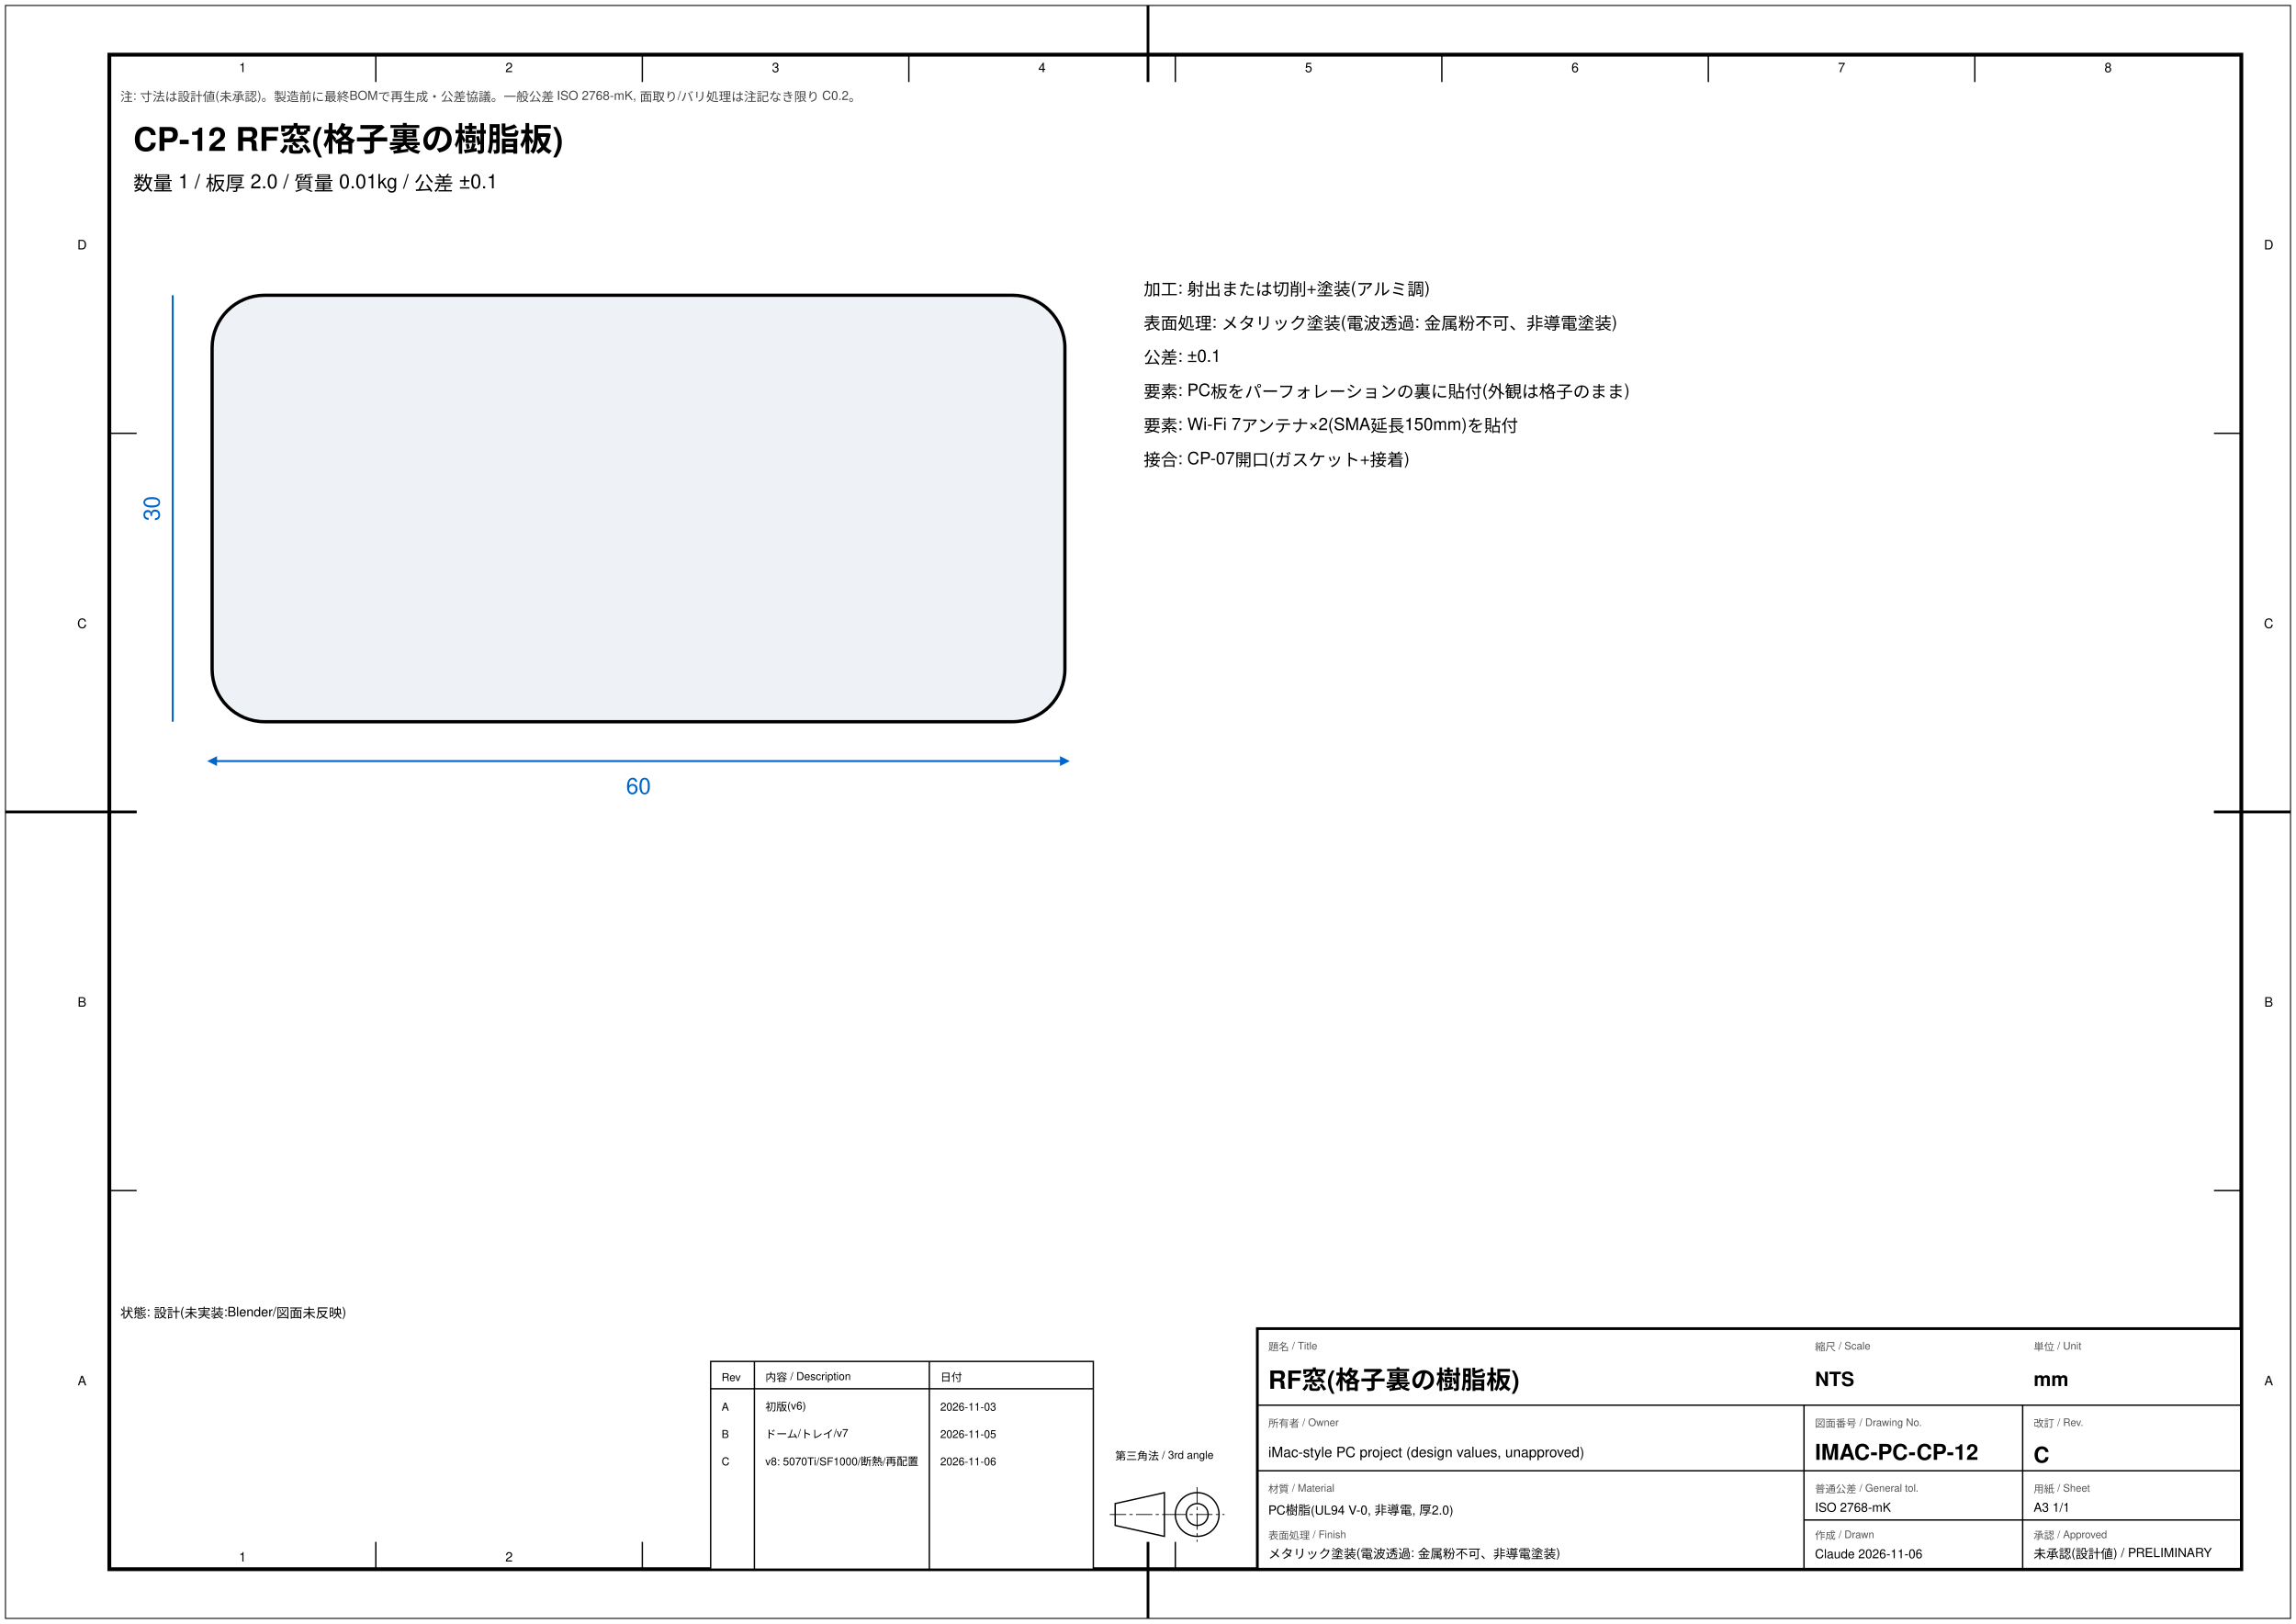
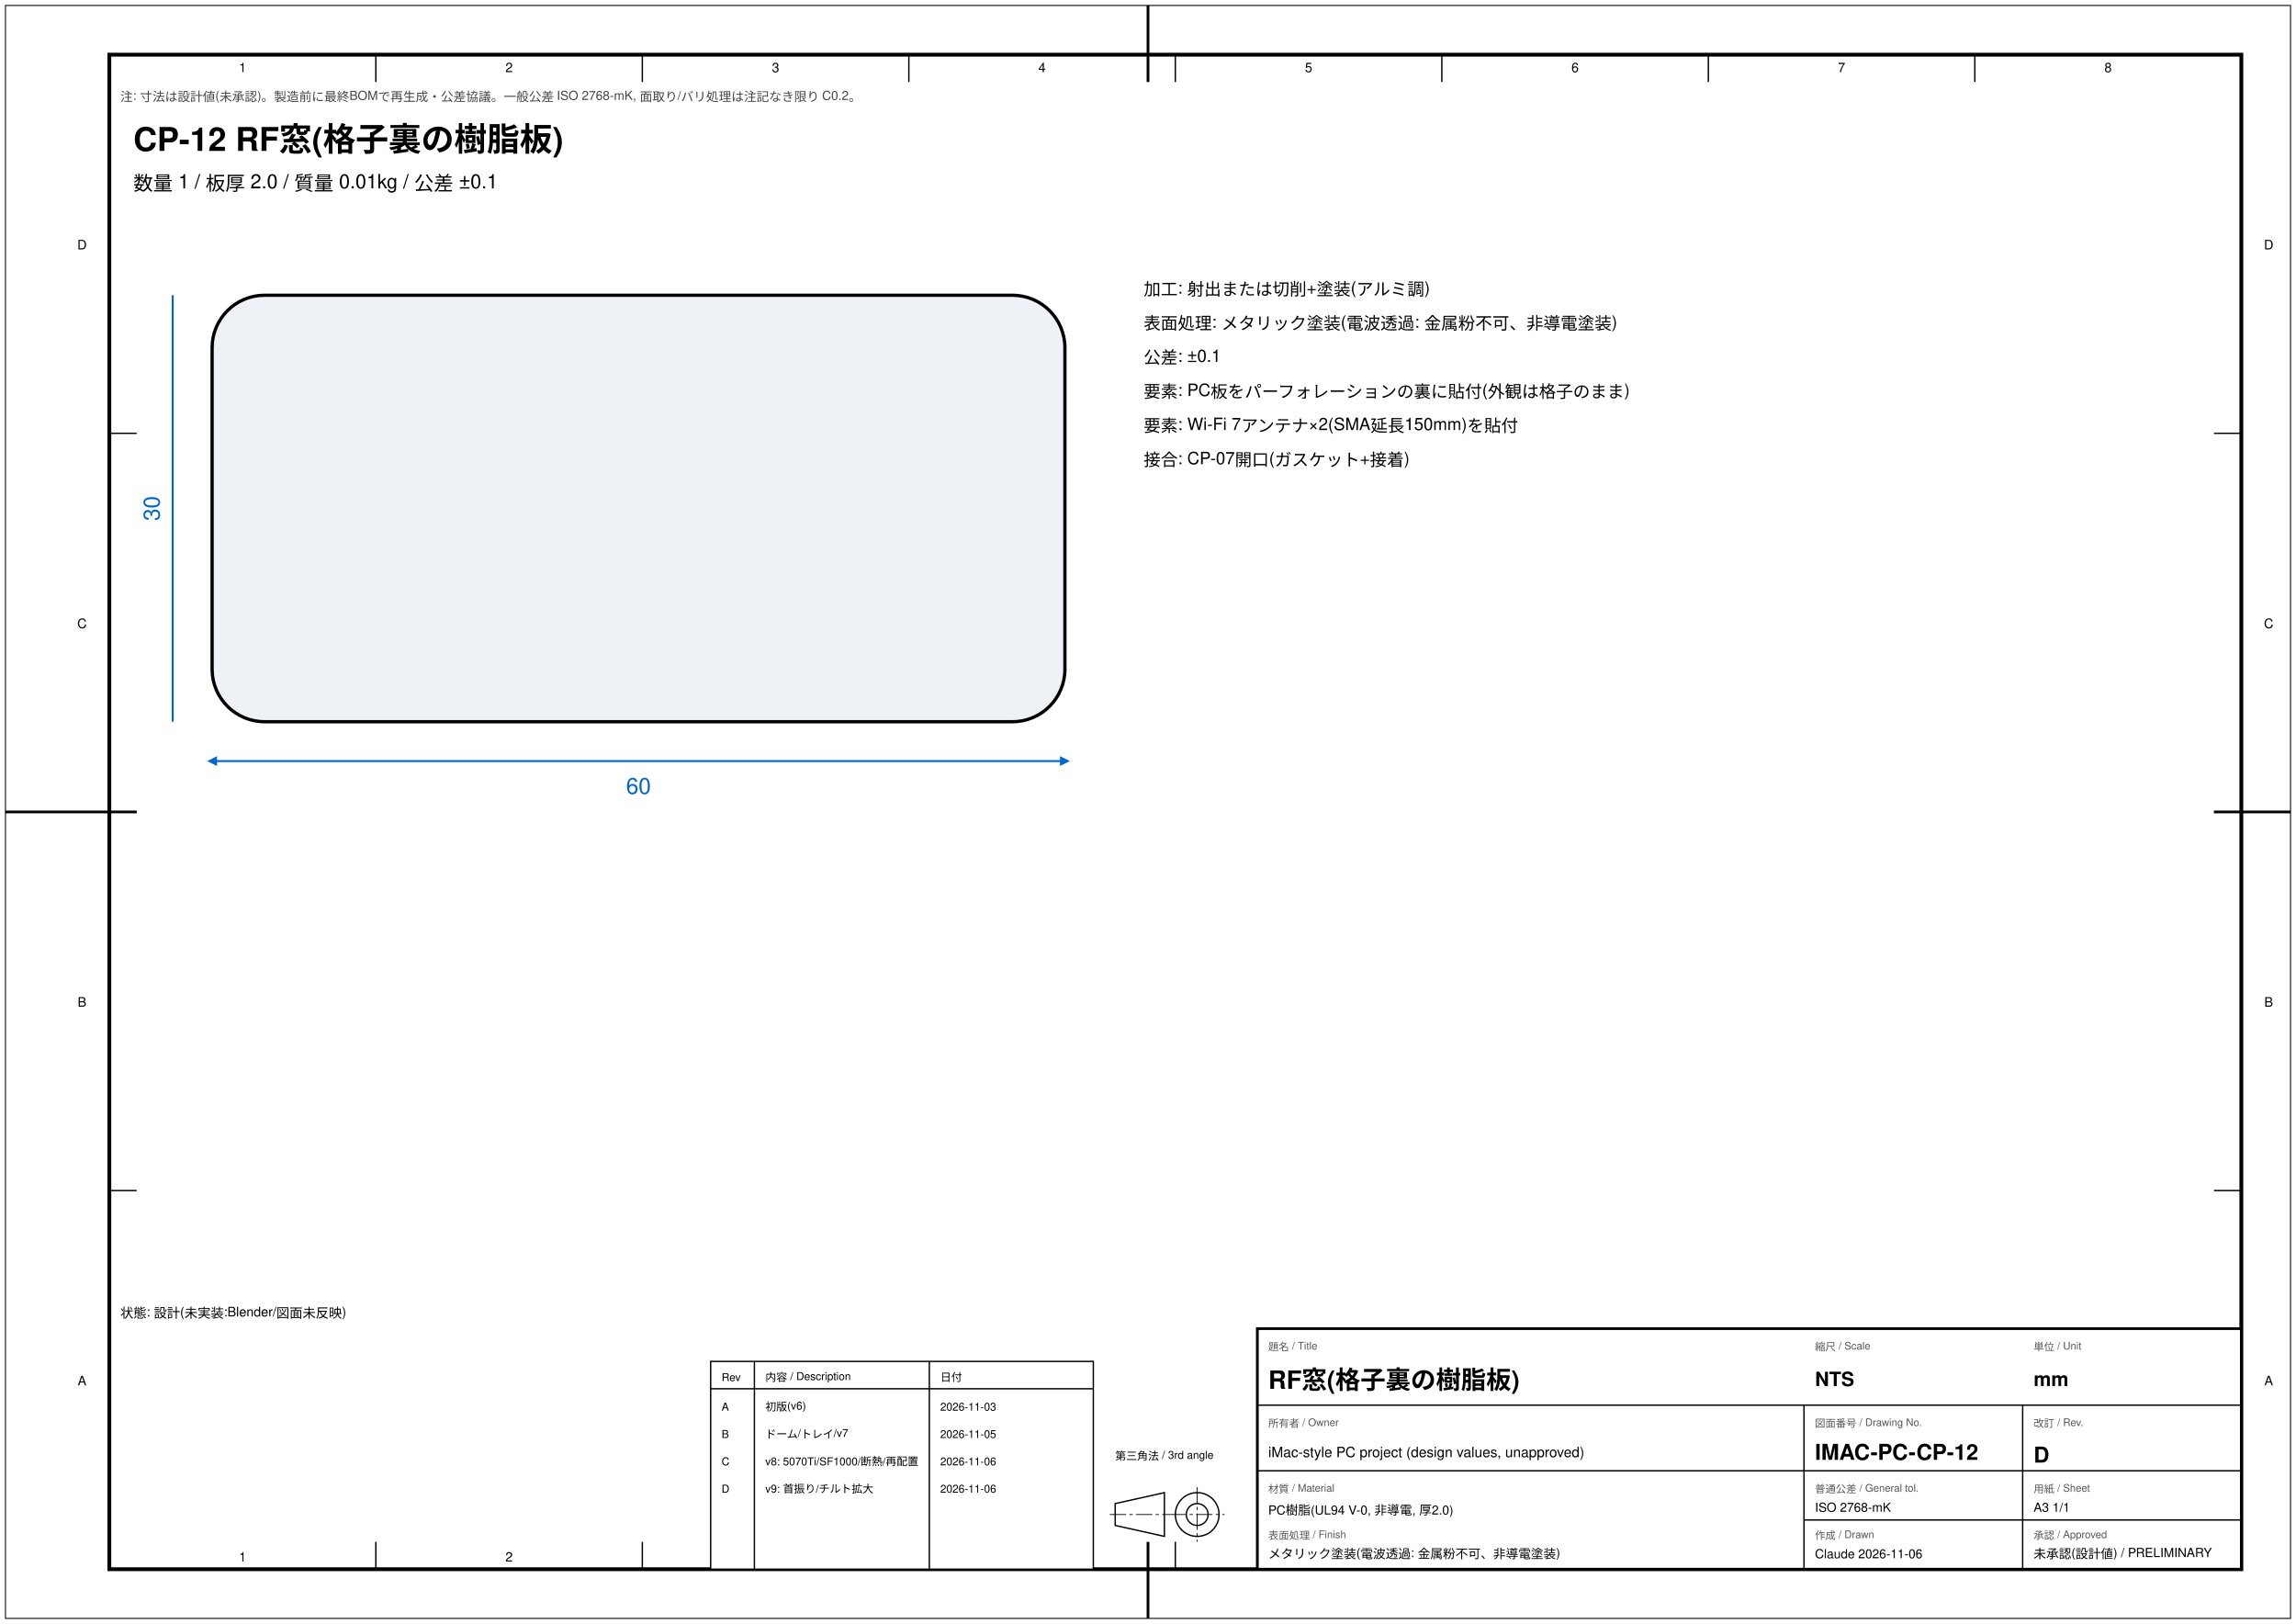
<svg xmlns="http://www.w3.org/2000/svg" viewBox="0 0 420 297" font-family="Helvetica,Arial,sans-serif">
  <defs>
    <marker id="a" markerWidth="5" markerHeight="5" refX="2.5" refY="2.5" orient="auto-start-reverse">
      <path d="M0,0 L5,2.5 L0,5 z" fill="#06c" />
    </marker>
  </defs>
  <rect width="100%" height="100%" fill="#fff" />
  <rect x="1" y="1" width="418" height="295" fill="none" stroke="#000" stroke-width=".18" />
  <rect x="20" y="10" width="390" height="277" fill="none" stroke="#000" stroke-width=".7" />
  <line x1="68.75" y1="10" x2="68.75" y2="15" stroke="#000" stroke-width="0.25" />
  <line x1="68.75" y1="287" x2="68.75" y2="282" stroke="#000" stroke-width="0.25" />
  <text x="44.38" y="13.20" font-size="2.4" text-anchor="middle" font-weight="normal" fill="#000">1</text>
  <text x="44.38" y="285.60" font-size="2.4" text-anchor="middle" font-weight="normal" fill="#000">1</text>
  <line x1="117.5" y1="10" x2="117.5" y2="15" stroke="#000" stroke-width="0.25" />
  <line x1="117.5" y1="287" x2="117.5" y2="282" stroke="#000" stroke-width="0.25" />
  <text x="93.12" y="13.20" font-size="2.4" text-anchor="middle" font-weight="normal" fill="#000">2</text>
  <text x="93.12" y="285.60" font-size="2.4" text-anchor="middle" font-weight="normal" fill="#000">2</text>
  <line x1="166.25" y1="10" x2="166.25" y2="15" stroke="#000" stroke-width="0.25" />
  <line x1="166.25" y1="287" x2="166.25" y2="282" stroke="#000" stroke-width="0.25" />
  <text x="141.88" y="13.20" font-size="2.4" text-anchor="middle" font-weight="normal" fill="#000">3</text>
  <text x="141.88" y="285.60" font-size="2.4" text-anchor="middle" font-weight="normal" fill="#000">3</text>
  <line x1="215.0" y1="10" x2="215.0" y2="15" stroke="#000" stroke-width="0.25" />
  <line x1="215.0" y1="287" x2="215.0" y2="282" stroke="#000" stroke-width="0.25" />
  <text x="190.62" y="13.20" font-size="2.4" text-anchor="middle" font-weight="normal" fill="#000">4</text>
  <text x="190.62" y="285.60" font-size="2.4" text-anchor="middle" font-weight="normal" fill="#000">4</text>
  <line x1="263.75" y1="10" x2="263.75" y2="15" stroke="#000" stroke-width="0.25" />
  <line x1="263.75" y1="287" x2="263.75" y2="282" stroke="#000" stroke-width="0.25" />
  <text x="239.38" y="13.20" font-size="2.4" text-anchor="middle" font-weight="normal" fill="#000">5</text>
  <text x="239.38" y="285.60" font-size="2.4" text-anchor="middle" font-weight="normal" fill="#000">5</text>
  <line x1="312.5" y1="10" x2="312.5" y2="15" stroke="#000" stroke-width="0.25" />
  <line x1="312.5" y1="287" x2="312.5" y2="282" stroke="#000" stroke-width="0.25" />
  <text x="288.12" y="13.20" font-size="2.4" text-anchor="middle" font-weight="normal" fill="#000">6</text>
  <text x="288.12" y="285.60" font-size="2.4" text-anchor="middle" font-weight="normal" fill="#000">6</text>
  <line x1="361.25" y1="10" x2="361.25" y2="15" stroke="#000" stroke-width="0.25" />
  <line x1="361.25" y1="287" x2="361.25" y2="282" stroke="#000" stroke-width="0.25" />
  <text x="336.88" y="13.20" font-size="2.4" text-anchor="middle" font-weight="normal" fill="#000">7</text>
  <text x="336.88" y="285.60" font-size="2.4" text-anchor="middle" font-weight="normal" fill="#000">7</text>
  <text x="385.62" y="13.20" font-size="2.4" text-anchor="middle" font-weight="normal" fill="#000">8</text>
  <text x="385.62" y="285.60" font-size="2.4" text-anchor="middle" font-weight="normal" fill="#000">8</text>
  <line x1="20" y1="79.25" x2="25" y2="79.25" stroke="#000" stroke-width="0.25" />
  <line x1="410" y1="79.25" x2="405" y2="79.25" stroke="#000" stroke-width="0.25" />
  <line x1="20" y1="148.5" x2="25" y2="148.5" stroke="#000" stroke-width="0.25" />
  <line x1="410" y1="148.5" x2="405" y2="148.5" stroke="#000" stroke-width="0.25" />
  <line x1="20" y1="217.75" x2="25" y2="217.75" stroke="#000" stroke-width="0.25" />
  <line x1="410" y1="217.75" x2="405" y2="217.75" stroke="#000" stroke-width="0.25" />
  <text x="15.00" y="45.62" font-size="2.4" text-anchor="middle" font-weight="normal" fill="#000">D</text>
  <text x="415.00" y="45.62" font-size="2.4" text-anchor="middle" font-weight="normal" fill="#000">D</text>
  <text x="15.00" y="114.88" font-size="2.4" text-anchor="middle" font-weight="normal" fill="#000">C</text>
  <text x="415.00" y="114.88" font-size="2.4" text-anchor="middle" font-weight="normal" fill="#000">C</text>
  <text x="15.00" y="184.12" font-size="2.4" text-anchor="middle" font-weight="normal" fill="#000">B</text>
  <text x="415.00" y="184.12" font-size="2.4" text-anchor="middle" font-weight="normal" fill="#000">B</text>
  <text x="15.00" y="253.38" font-size="2.4" text-anchor="middle" font-weight="normal" fill="#000">A</text>
  <text x="415.00" y="253.38" font-size="2.4" text-anchor="middle" font-weight="normal" fill="#000">A</text>
  <line x1="1" y1="148.5" x2="25" y2="148.5" stroke="#000" stroke-width="0.5" />
  <line x1="405" y1="148.5" x2="419" y2="148.5" stroke="#000" stroke-width="0.5" />
  <line x1="210.0" y1="1" x2="210.0" y2="15" stroke="#000" stroke-width="0.5" />
  <line x1="210.0" y1="282" x2="210.0" y2="296" stroke="#000" stroke-width="0.5" />
  <rect x="230" y="243" width="180" height="44" fill="#fff" stroke="#000" stroke-width=".5" />
  <line x1="230" y1="257" x2="410" y2="257" stroke="#000" stroke-width="0.25" />
  <line x1="230" y1="269" x2="410" y2="269" stroke="#000" stroke-width="0.25" />
  <line x1="330" y1="257" x2="330" y2="287" stroke="#000" stroke-width="0.25" />
  <line x1="370" y1="257" x2="370" y2="287" stroke="#000" stroke-width="0.25" />
  <line x1="330" y1="278" x2="410" y2="278" stroke="#000" stroke-width="0.25" />
  <text x="232.00" y="247.00" font-size="1.9" text-anchor="start" font-weight="normal" fill="#555">題名 / Title</text>
  <text x="232.00" y="254.00" font-size="4.6" text-anchor="start" font-weight="bold" fill="#000">RF窓(格子裏の樹脂板)</text>
  <text x="232.00" y="261.00" font-size="1.9" text-anchor="start" font-weight="normal" fill="#555">所有者 / Owner</text>
  <text x="232.00" y="266.50" font-size="2.6" text-anchor="start" font-weight="normal" fill="#000">iMac-style PC project (design values, unapproved)</text>
  <text x="232.00" y="273.00" font-size="1.9" text-anchor="start" font-weight="normal" fill="#555">材質 / Material</text>
  <text x="232.00" y="277.00" font-size="2.3" text-anchor="start" font-weight="normal" fill="#000">PC樹脂(UL94 V-0, 非導電, 厚2.0)</text>
  <text x="232.00" y="281.50" font-size="1.9" text-anchor="start" font-weight="normal" fill="#555">表面処理 / Finish</text>
  <text x="232.00" y="285.00" font-size="2.3" text-anchor="start" font-weight="normal" fill="#000">メタリック塗装(電波透過: 金属粉不可、非導電塗装)</text>
  <text x="332.00" y="261.00" font-size="1.9" text-anchor="start" font-weight="normal" fill="#555">図面番号 / Drawing No.</text>
  <text x="332.00" y="267.00" font-size="4.0" text-anchor="start" font-weight="bold" fill="#000">IMAC-PC-CP-12</text>
  <text x="332.00" y="273.00" font-size="1.9" text-anchor="start" font-weight="normal" fill="#555">普通公差 / General tol.</text>
  <text x="332.00" y="276.50" font-size="2.3" text-anchor="start" font-weight="normal" fill="#000">ISO 2768-mK</text>
  <text x="372.00" y="261.00" font-size="1.9" text-anchor="start" font-weight="normal" fill="#555">改訂 / Rev.</text>
-   <text x="372.00" y="267.50" font-size="4.0" text-anchor="start" font-weight="bold" fill="#000">C</text>
+   <text x="372.00" y="267.50" font-size="4.0" text-anchor="start" font-weight="bold" fill="#000">D</text>
  <text x="372.00" y="273.00" font-size="1.9" text-anchor="start" font-weight="normal" fill="#555">用紙 / Sheet</text>
  <text x="372.00" y="276.50" font-size="2.3" text-anchor="start" font-weight="normal" fill="#000">A3  1/1</text>
  <text x="332.00" y="247.00" font-size="1.9" text-anchor="start" font-weight="normal" fill="#555">縮尺 / Scale</text>
  <text x="332.00" y="253.50" font-size="3.6" text-anchor="start" font-weight="bold" fill="#000">NTS</text>
  <text x="372.00" y="247.00" font-size="1.9" text-anchor="start" font-weight="normal" fill="#555">単位 / Unit</text>
  <text x="372.00" y="253.50" font-size="3.6" text-anchor="start" font-weight="bold" fill="#000">mm</text>
  <text x="332.00" y="281.50" font-size="1.9" text-anchor="start" font-weight="normal" fill="#555">作成 / Drawn</text>
  <text x="332.00" y="285.00" font-size="2.3" text-anchor="start" font-weight="normal" fill="#000">Claude 2026-11-06</text>
  <text x="372.00" y="281.50" font-size="1.9" text-anchor="start" font-weight="normal" fill="#555">承認 / Approved</text>
  <text x="372.00" y="285.00" font-size="2.3" text-anchor="start" font-weight="normal" fill="#000">未承認(設計値) / PRELIMINARY</text>
  <g transform="translate(204,273)" stroke="#000" stroke-width=".25" fill="none">
    <path d="M0,2 L9,0 L9,8 L0,6 Z" />
    <line x1="-1" y1="4" x2="10" y2="4" stroke="#000" stroke-width="0.15" stroke-dasharray="3,0.6,0.6,0.6" />
    <circle cx="15" cy="4" r="4" />
    <circle cx="15" cy="4" r="2" />
    <line x1="10" y1="4" x2="20" y2="4" stroke="#000" stroke-width="0.15" stroke-dasharray="3,0.6,0.6,0.6" />
    <line x1="15" y1="-1" x2="15" y2="9" stroke="#000" stroke-width="0.15" stroke-dasharray="3,0.6,0.6,0.6" />
  </g>
  <text x="204.00" y="267.00" font-size="2.0" text-anchor="start" font-weight="normal" fill="#000">第三角法 / 3rd angle</text>
  <rect x="130" y="249" width="70" height="38" fill="#fff" stroke="#000" stroke-width=".25" />
  <line x1="130" y1="254" x2="200" y2="254" stroke="#000" stroke-width="0.25" />
  <line x1="138" y1="249" x2="138" y2="287" stroke="#000" stroke-width="0.25" />
  <line x1="170" y1="249" x2="170" y2="287" stroke="#000" stroke-width="0.25" />
  <text x="132.00" y="252.60" font-size="2.0" text-anchor="start" font-weight="normal" fill="#000">Rev</text>
  <text x="140.00" y="252.60" font-size="2.0" text-anchor="start" font-weight="normal" fill="#000">内容 / Description</text>
  <text x="172.00" y="252.60" font-size="2.0" text-anchor="start" font-weight="normal" fill="#000">日付</text>
  <text x="132.00" y="258.00" font-size="2.0" text-anchor="start" font-weight="normal" fill="#000">A</text>
  <text x="140.00" y="258.00" font-size="2.0" text-anchor="start" font-weight="normal" fill="#000">初版(v6)</text>
  <text x="172.00" y="258.00" font-size="2.0" text-anchor="start" font-weight="normal" fill="#000">2026-11-03</text>
  <text x="132.00" y="263.00" font-size="2.0" text-anchor="start" font-weight="normal" fill="#000">B</text>
  <text x="140.00" y="263.00" font-size="2.0" text-anchor="start" font-weight="normal" fill="#000">ドーム/トレイ/v7</text>
  <text x="172.00" y="263.00" font-size="2.0" text-anchor="start" font-weight="normal" fill="#000">2026-11-05</text>
  <text x="132.00" y="268.00" font-size="2.0" text-anchor="start" font-weight="normal" fill="#000">C</text>
  <text x="140.00" y="268.00" font-size="2.0" text-anchor="start" font-weight="normal" fill="#000">v8: 5070Ti/SF1000/断熱/再配置</text>
  <text x="172.00" y="268.00" font-size="2.0" text-anchor="start" font-weight="normal" fill="#000">2026-11-06</text>
+   <text x="132.00" y="273.00" font-size="2.0" text-anchor="start" font-weight="normal" fill="#000">D</text>
+   <text x="140.00" y="273.00" font-size="2.0" text-anchor="start" font-weight="normal" fill="#000">v9: 首振り/チルト拡大</text>
+   <text x="172.00" y="273.00" font-size="2.0" text-anchor="start" font-weight="normal" fill="#000">2026-11-06</text>
  <text x="22.00" y="241.00" font-size="2.4" text-anchor="start" font-weight="normal" fill="#000">状態: 設計(未実装:Blender/図面未反映)</text>
  <text x="22.00" y="18.50" font-size="2.3" text-anchor="start" font-weight="normal" fill="#444">注: 寸法は設計値(未承認)。製造前に最終BOMで再生成・公差協議。一般公差 ISO 2768-mK, 面取り/バリ処理は注記なき限り C0.2。</text>
  <g transform="translate(22,18) scale(1.2)">
    <text x="2" y="8" font-size="5" font-weight="bold">CP-12 RF窓(格子裏の樹脂板)</text>
    <text x="2" y="14" font-size="3">数量 1 / 板厚 2.0 / 質量 0.01kg / 公差 ±0.1</text>
    <rect x="14" y="30" width="130.0" height="65.0" rx="8.0" fill="#eef2f6" stroke="#000" stroke-width=".5" />
    <line x1="14" y1="101.0" x2="144.0" y2="101.0" stroke="#06c" stroke-width=".3" marker-start="url(#a)" marker-end="url(#a)" />
    <text x="79.0" y="106.0" font-size="3.4" text-anchor="middle" fill="#06c">60</text>
    <line x1="8" y1="30" x2="8" y2="95.0" stroke="#06c" stroke-width=".3" />
    <text x="6" y="62.5" font-size="3.4" text-anchor="middle" fill="#06c" transform="rotate(-90 6 62.5)">30</text>
    <text x="156" y="30" font-size="2.6">加工: 射出または切削+塗装(アルミ調)</text>
    <text x="156" y="35.2" font-size="2.6">表面処理: メタリック塗装(電波透過: 金属粉不可、非導電塗装)</text>
    <text x="156" y="40.4" font-size="2.6">公差: ±0.1</text>
    <text x="156" y="45.6" font-size="2.6">要素: PC板をパーフォレーションの裏に貼付(外観は格子のまま)</text>
    <text x="156" y="50.8" font-size="2.6">要素: Wi-Fi 7アンテナ×2(SMA延長150mm)を貼付</text>
    <text x="156" y="56" font-size="2.6">接合: CP-07開口(ガスケット+接着)</text>
  </g>
</svg>
